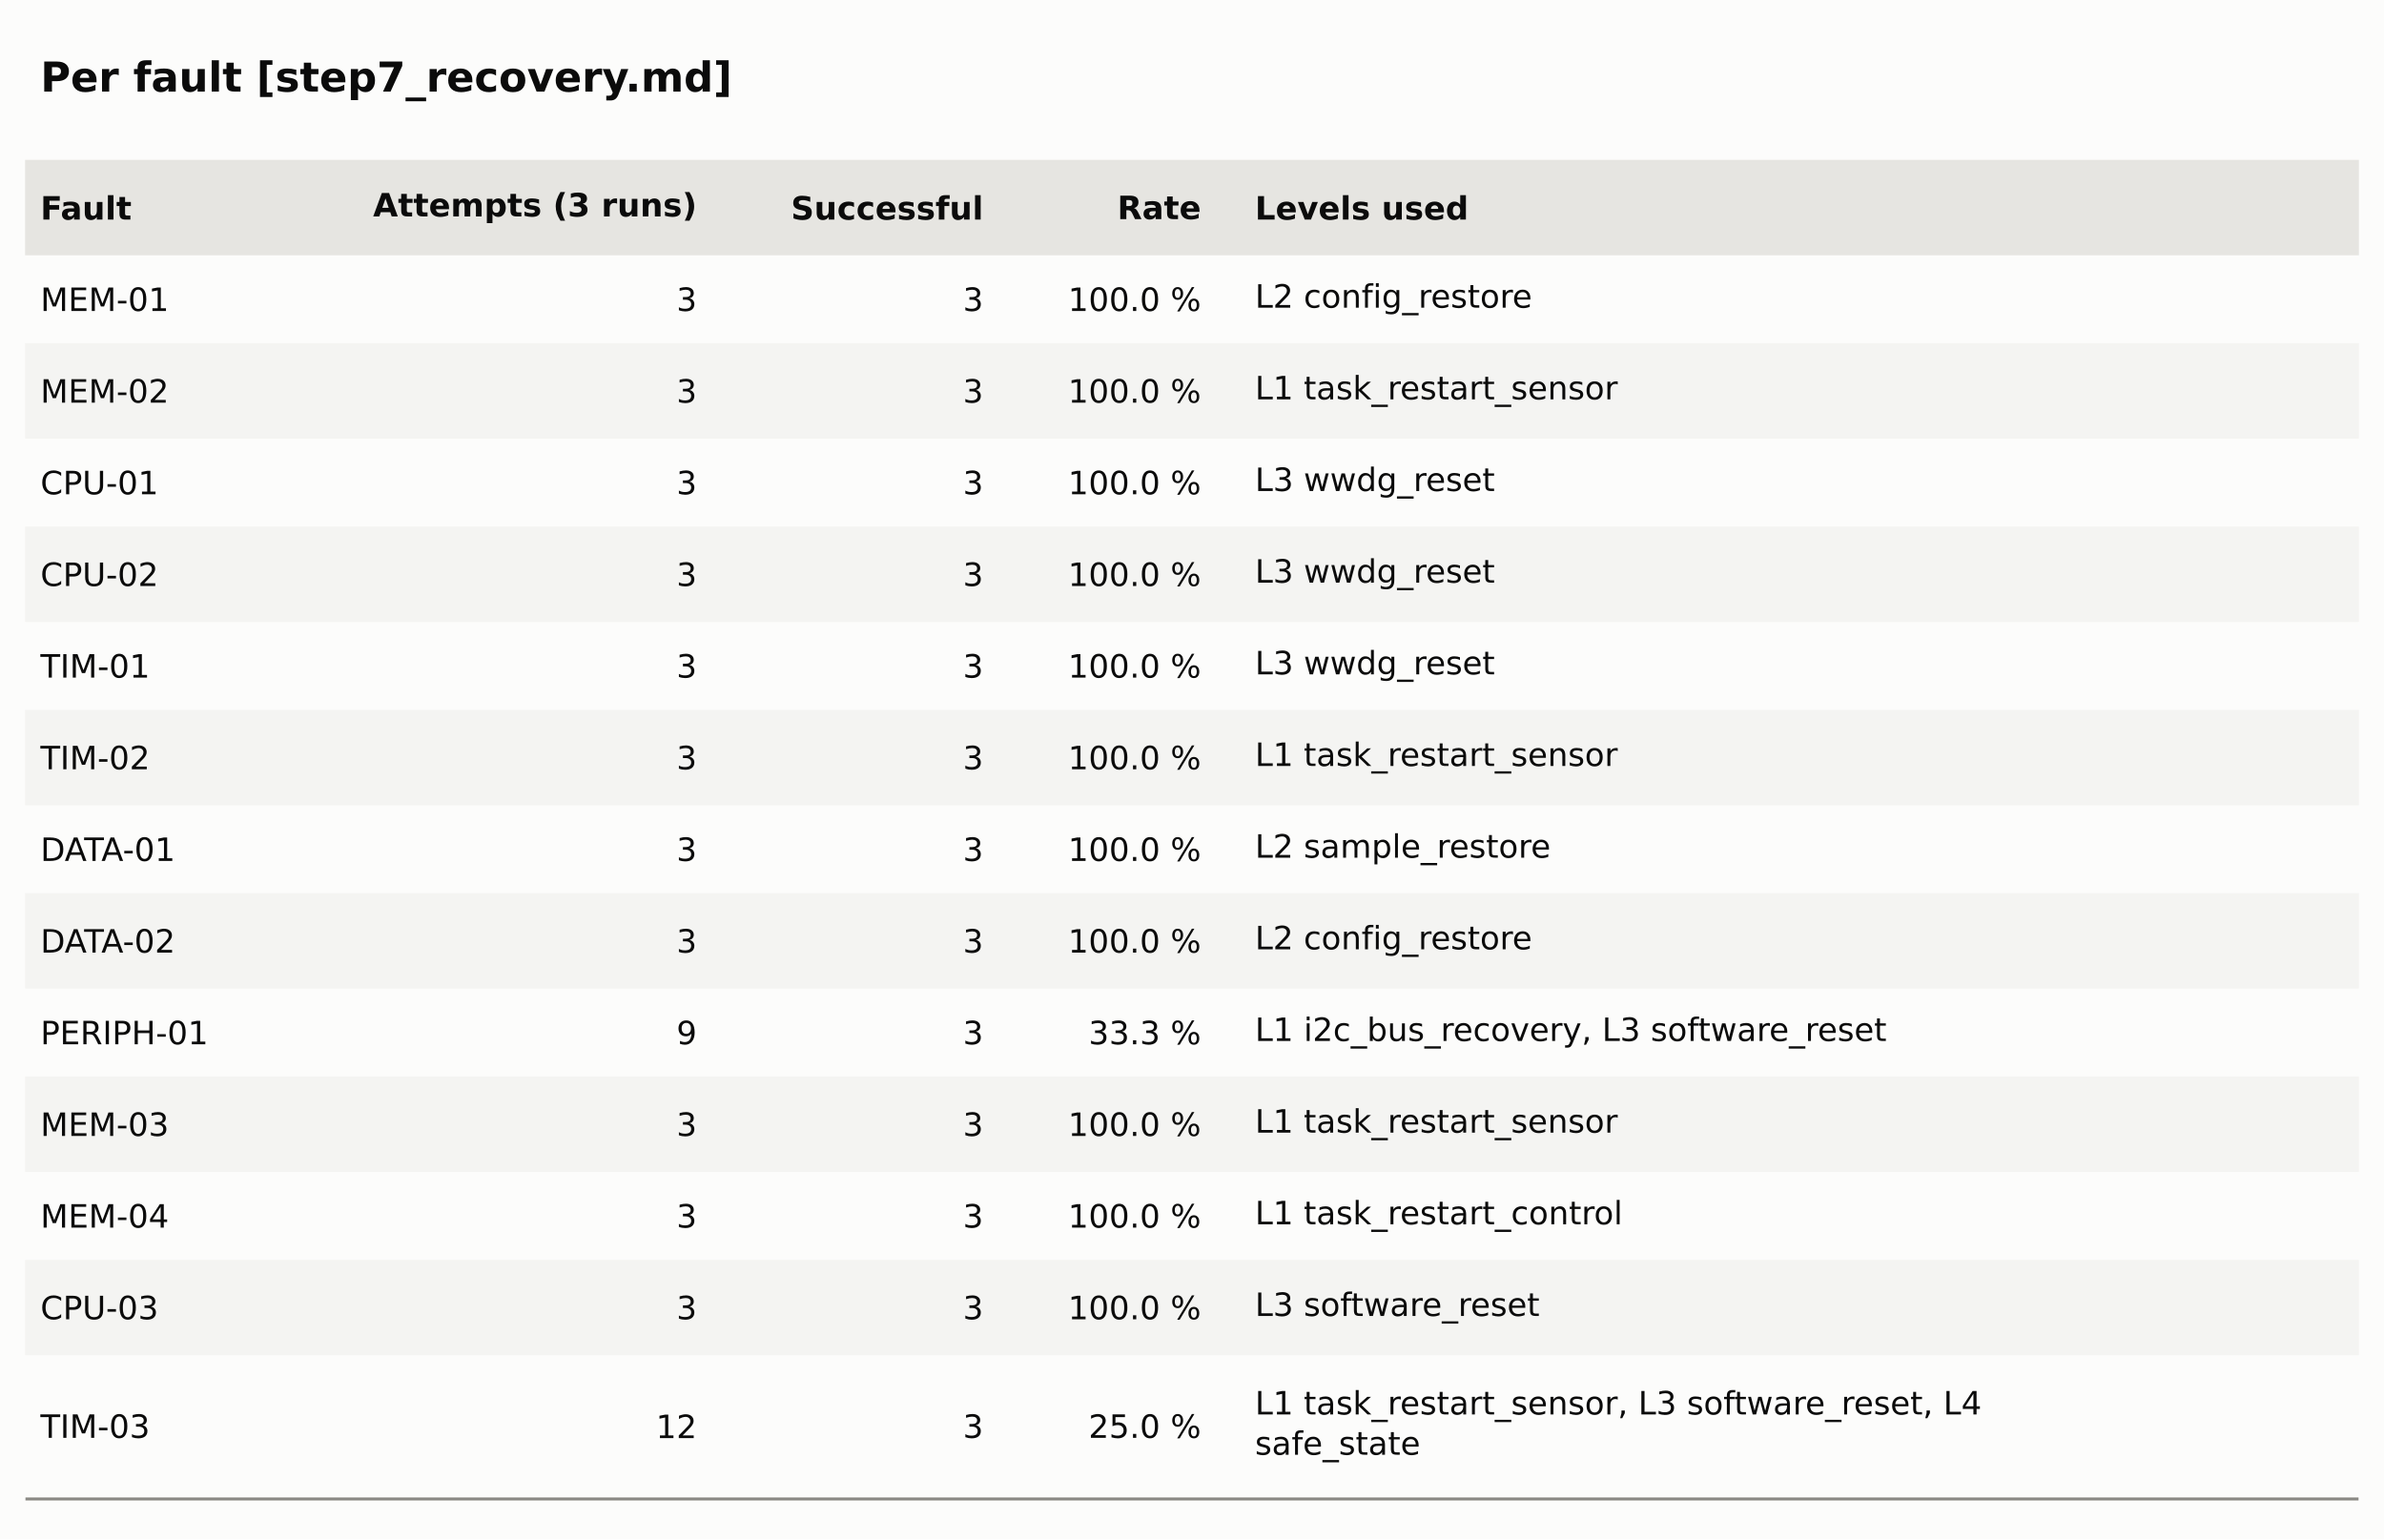
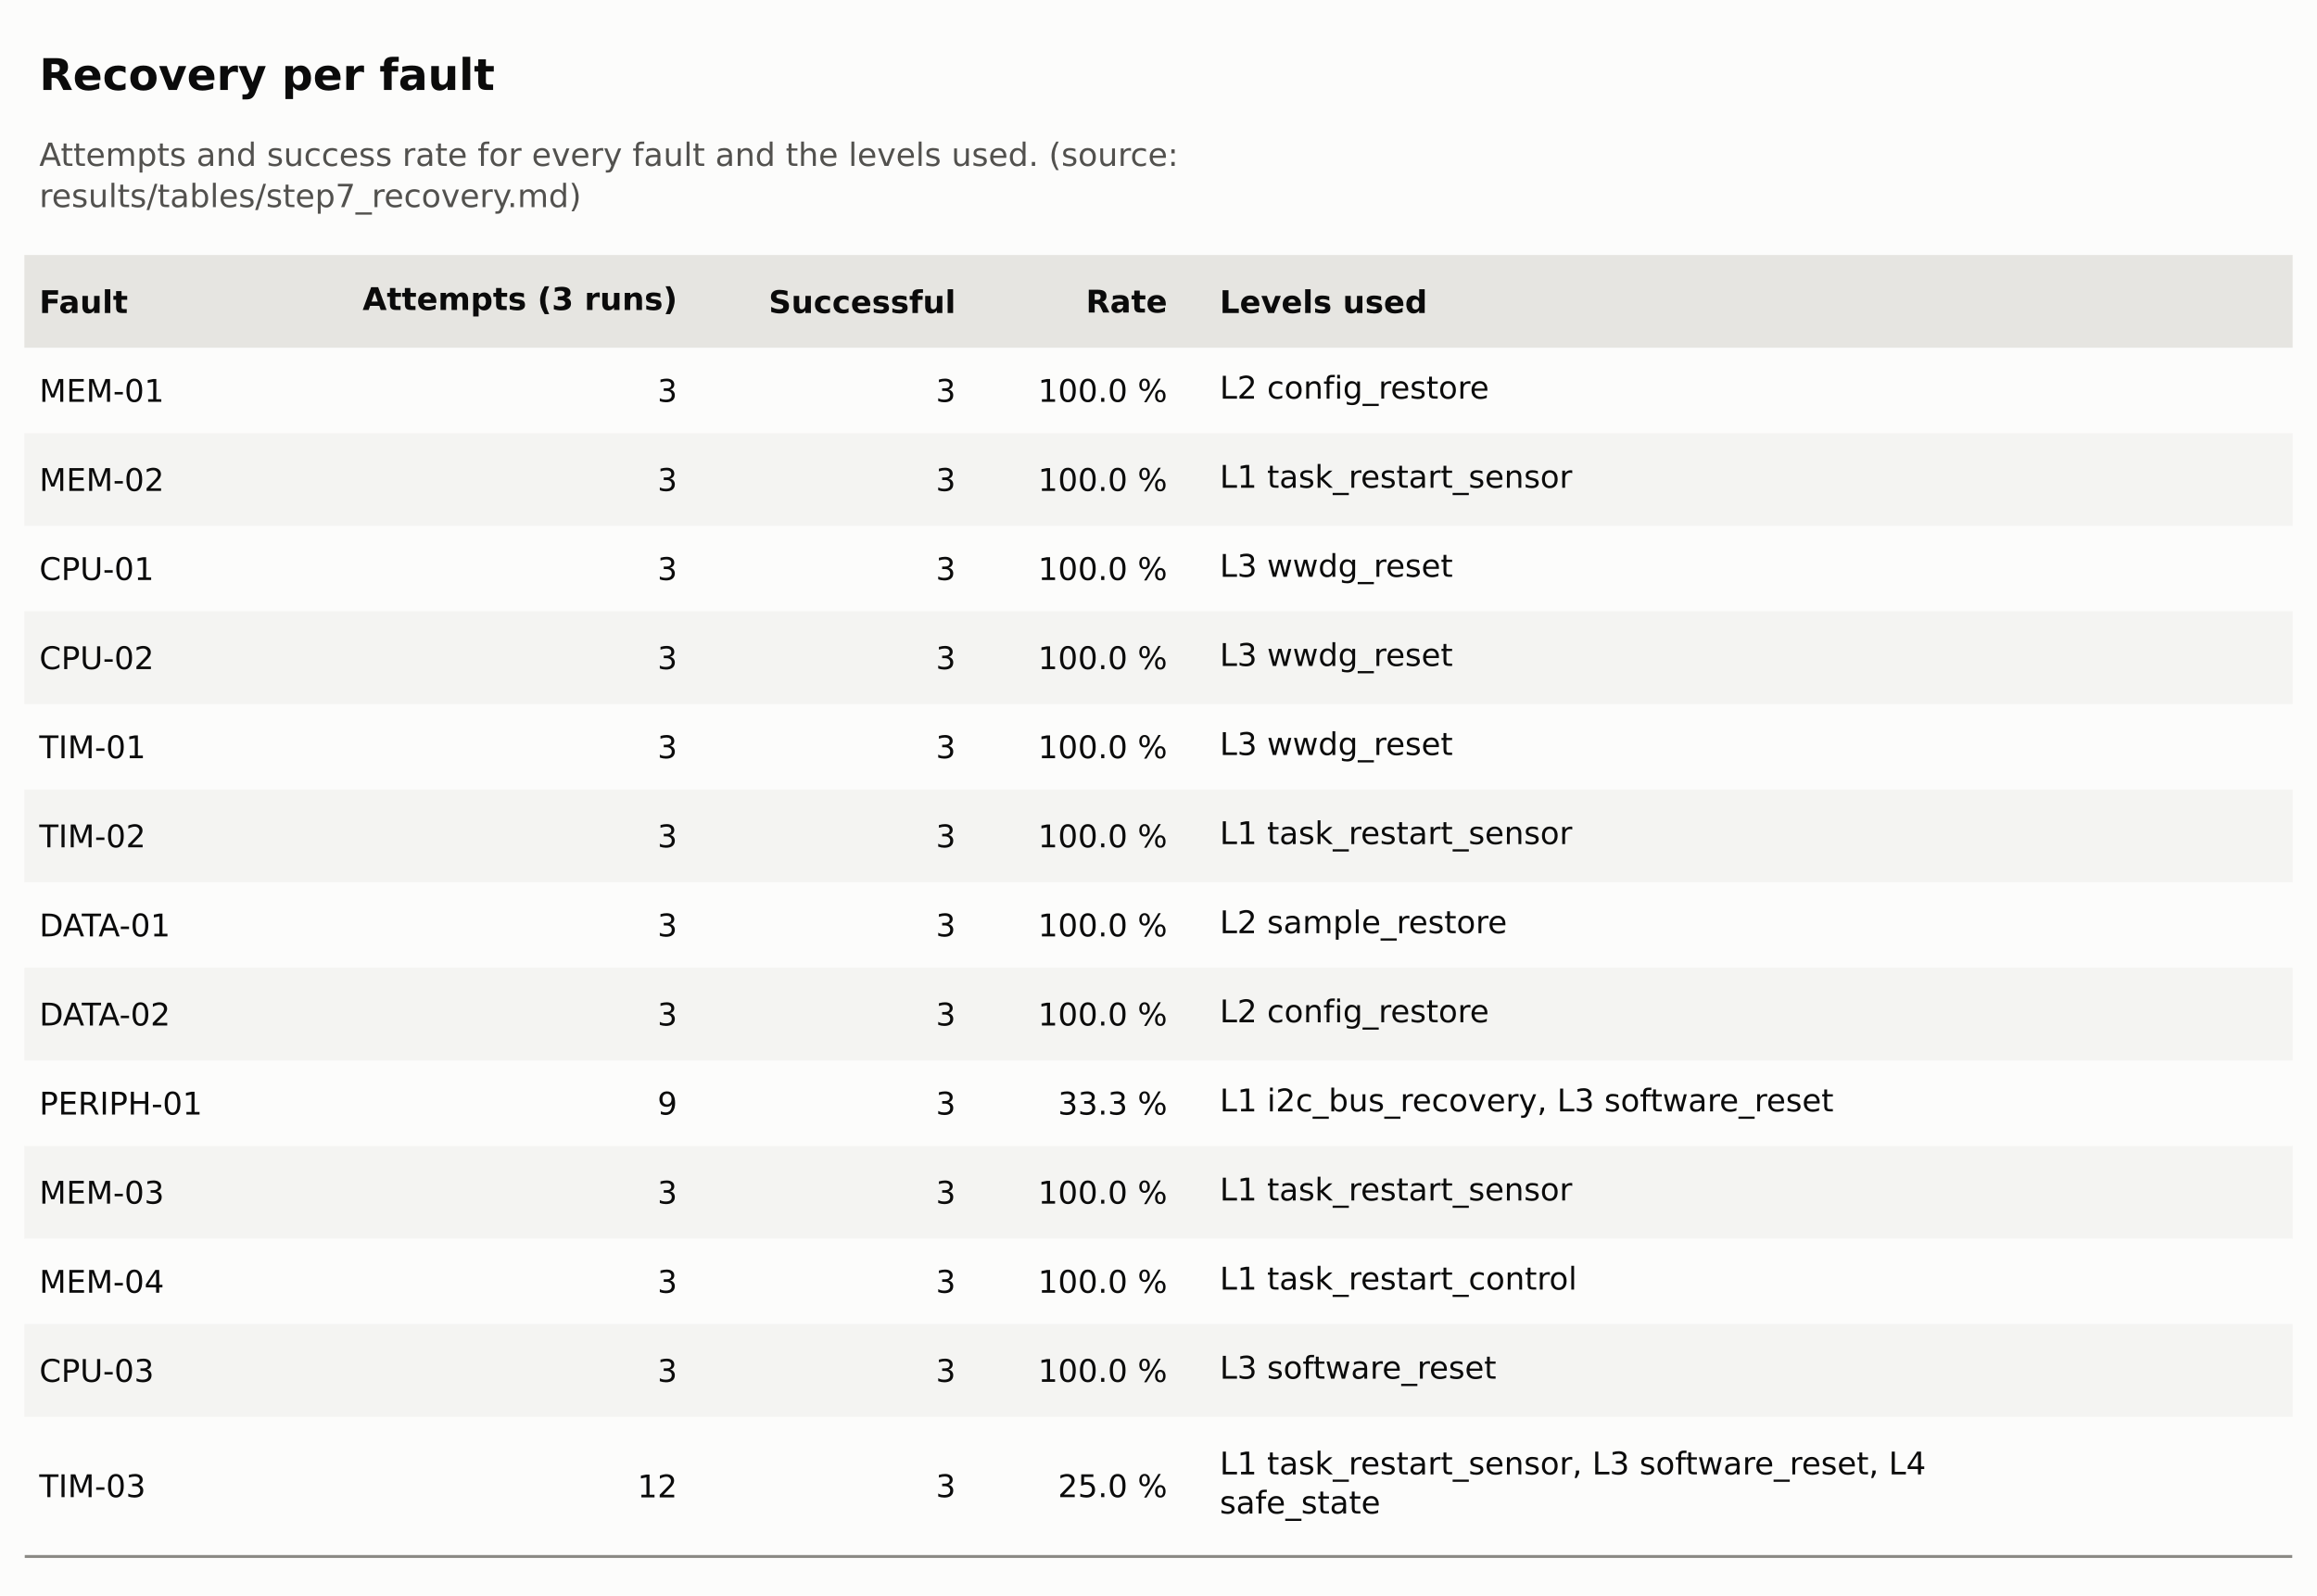
- <svg xmlns="http://www.w3.org/2000/svg" width="636.66pt" height="411.12pt" viewBox="0 0 636.66 411.12" version="1.1">
+ <svg xmlns="http://www.w3.org/2000/svg" width="636.66pt" height="438.48pt" viewBox="0 0 636.66 438.48" version="1.1">
  <defs>
    <style type="text/css">*{stroke-linejoin: round; stroke-linecap: butt}</style>
  </defs>
  <g id="figure_1">
    <g id="patch_1">
-       <path d="M 0 411.12  L 636.66 411.12  L 636.66 0  L 0 0  z " style="fill: #fcfcfb" />
+       <path d="M 0 438.48  L 636.66 438.48  L 636.66 0  L 0 0  z " style="fill: #fcfcfb" />
    </g>
    <g id="axes_1">
      <g id="patch_2">
-         <path d="M 7.2 67.68  L 629.46 67.68  L 629.46 43.2  L 7.2 43.2  z " clip-path="url(#p4922426413)" style="fill: #e6e5e1; stroke: #e6e5e1; stroke-linejoin: miter" />
+         <path d="M 7.2 95.04  L 629.46 95.04  L 629.46 70.56  L 7.2 70.56  z " clip-path="url(#p1a376878a7)" style="fill: #e6e5e1; stroke: #e6e5e1; stroke-linejoin: miter" />
      </g>
      <g id="patch_3">
-         <path d="M 7.2 116.64  L 629.46 116.64  L 629.46 92.16  L 7.2 92.16  z " clip-path="url(#p4922426413)" style="fill: #e6e5e1; opacity: 0.35; stroke: #e6e5e1; stroke-linejoin: miter" />
+         <path d="M 7.2 144  L 629.46 144  L 629.46 119.52  L 7.2 119.52  z " clip-path="url(#p1a376878a7)" style="fill: #e6e5e1; opacity: 0.35; stroke: #e6e5e1; stroke-linejoin: miter" />
      </g>
      <g id="patch_4">
-         <path d="M 7.2 165.6  L 629.46 165.6  L 629.46 141.12  L 7.2 141.12  z " clip-path="url(#p4922426413)" style="fill: #e6e5e1; opacity: 0.35; stroke: #e6e5e1; stroke-linejoin: miter" />
+         <path d="M 7.2 192.96  L 629.46 192.96  L 629.46 168.48  L 7.2 168.48  z " clip-path="url(#p1a376878a7)" style="fill: #e6e5e1; opacity: 0.35; stroke: #e6e5e1; stroke-linejoin: miter" />
      </g>
      <g id="patch_5">
-         <path d="M 7.2 214.56  L 629.46 214.56  L 629.46 190.08  L 7.2 190.08  z " clip-path="url(#p4922426413)" style="fill: #e6e5e1; opacity: 0.35; stroke: #e6e5e1; stroke-linejoin: miter" />
+         <path d="M 7.2 241.92  L 629.46 241.92  L 629.46 217.44  L 7.2 217.44  z " clip-path="url(#p1a376878a7)" style="fill: #e6e5e1; opacity: 0.35; stroke: #e6e5e1; stroke-linejoin: miter" />
      </g>
      <g id="patch_6">
-         <path d="M 7.2 263.52  L 629.46 263.52  L 629.46 239.04  L 7.2 239.04  z " clip-path="url(#p4922426413)" style="fill: #e6e5e1; opacity: 0.35; stroke: #e6e5e1; stroke-linejoin: miter" />
+         <path d="M 7.2 290.88  L 629.46 290.88  L 629.46 266.4  L 7.2 266.4  z " clip-path="url(#p1a376878a7)" style="fill: #e6e5e1; opacity: 0.35; stroke: #e6e5e1; stroke-linejoin: miter" />
      </g>
      <g id="patch_7">
-         <path d="M 7.2 312.48  L 629.46 312.48  L 629.46 288  L 7.2 288  z " clip-path="url(#p4922426413)" style="fill: #e6e5e1; opacity: 0.35; stroke: #e6e5e1; stroke-linejoin: miter" />
+         <path d="M 7.2 339.84  L 629.46 339.84  L 629.46 315.36  L 7.2 315.36  z " clip-path="url(#p1a376878a7)" style="fill: #e6e5e1; opacity: 0.35; stroke: #e6e5e1; stroke-linejoin: miter" />
      </g>
      <g id="patch_8">
-         <path d="M 7.2 361.44  L 629.46 361.44  L 629.46 336.96  L 7.2 336.96  z " clip-path="url(#p4922426413)" style="fill: #e6e5e1; opacity: 0.35; stroke: #e6e5e1; stroke-linejoin: miter" />
+         <path d="M 7.2 388.8  L 629.46 388.8  L 629.46 364.32  L 7.2 364.32  z " clip-path="url(#p1a376878a7)" style="fill: #e6e5e1; opacity: 0.35; stroke: #e6e5e1; stroke-linejoin: miter" />
      </g>
      <g id="line2d_1">
-         <path d="M 7.2 400.32  L 629.46 400.32  " clip-path="url(#p4922426413)" style="fill: none; stroke: #8a8984; stroke-width: 0.8; stroke-linecap: square" />
+         <path d="M 7.2 427.68  L 629.46 427.68  " clip-path="url(#p1a376878a7)" style="fill: none; stroke: #8a8984; stroke-width: 0.8; stroke-linecap: square" />
      </g>
      <g id="text_1">
-         <text style="font-weight: 700; font-size: 11px; font-family: 'DejaVu Sans'; text-anchor: start; fill: #0b0b0b" x="10.8" y="24.458" transform="rotate(-0 10.8 24.45785)">Per fault   [step7_recovery.md]</text>
+         <text style="font-weight: 700; font-size: 12px; font-family: 'DejaVu Sans'; text-anchor: start; fill: #0b0b0b" x="10.8" y="24.718" transform="rotate(-0 10.8 24.71766)">Recovery per fault</text>
      </g>
      <g id="text_2">
-         <text style="font-weight: 700; font-size: 8.6px; font-family: 'DejaVu Sans'; text-anchor: start; fill: #0b0b0b" x="10.8" y="58.646" transform="rotate(-0 10.8 58.64619)">Fault</text>
+         <text style="font-size: 8.8px; font-family: 'DejaVu Sans'; fill: #52514e" transform="translate(10.8 45.58825)">Attempts and success rate for every fault and the levels used.   (source:</text>
+         <text style="font-size: 8.8px; font-family: 'DejaVu Sans'; fill: #52514e" transform="translate(10.8 56.90588)">results/tables/step7_recovery.md)</text>
      </g>
      <g id="text_3">
-         <text style="font-weight: 700; font-size: 8.6px; font-family: 'DejaVu Sans'; text-anchor: end; fill: #0b0b0b" x="186.12" y="57.808" transform="rotate(-0 186.12 57.80836)">Attempts (3 runs)</text>
+         <text style="font-weight: 700; font-size: 8.6px; font-family: 'DejaVu Sans'; text-anchor: start; fill: #0b0b0b" x="10.8" y="86.006" transform="rotate(-0 10.8 86.00619)">Fault</text>
      </g>
      <g id="text_4">
-         <text style="font-weight: 700; font-size: 8.6px; font-family: 'DejaVu Sans'; text-anchor: end; fill: #0b0b0b" x="262.62" y="58.646" transform="rotate(-0 262.62 58.64619)">Successful</text>
+         <text style="font-weight: 700; font-size: 8.6px; font-family: 'DejaVu Sans'; text-anchor: end; fill: #0b0b0b" x="186.12" y="85.168" transform="rotate(-0 186.12 85.16836)">Attempts (3 runs)</text>
      </g>
      <g id="text_5">
-         <text style="font-weight: 700; font-size: 8.6px; font-family: 'DejaVu Sans'; text-anchor: end; fill: #0b0b0b" x="320.76" y="58.514" transform="rotate(-0 320.76 58.51383)">Rate</text>
+         <text style="font-weight: 700; font-size: 8.6px; font-family: 'DejaVu Sans'; text-anchor: end; fill: #0b0b0b" x="262.62" y="86.006" transform="rotate(-0 262.62 86.00619)">Successful</text>
      </g>
      <g id="text_6">
-         <text style="font-weight: 700; font-size: 8.6px; font-family: 'DejaVu Sans'; text-anchor: start; fill: #0b0b0b" x="335.16" y="58.646" transform="rotate(-0 335.16 58.64619)">Levels used</text>
+         <text style="font-weight: 700; font-size: 8.6px; font-family: 'DejaVu Sans'; text-anchor: end; fill: #0b0b0b" x="320.76" y="85.874" transform="rotate(-0 320.76 85.87383)">Rate</text>
      </g>
      <g id="text_7">
-         <text style="font-size: 8.6px; font-family: 'DejaVu Sans'; text-anchor: start; fill: #0b0b0b" x="10.8" y="83.05" transform="rotate(-0 10.8 83.05027)">MEM-01</text>
+         <text style="font-weight: 700; font-size: 8.6px; font-family: 'DejaVu Sans'; text-anchor: start; fill: #0b0b0b" x="335.16" y="86.006" transform="rotate(-0 335.16 86.00619)">Levels used</text>
      </g>
      <g id="text_8">
-         <text style="font-size: 8.6px; font-family: 'DejaVu Sans'; text-anchor: end; fill: #0b0b0b" x="186.12" y="83.05" transform="rotate(-0 186.12 83.05027)">3</text>
+         <text style="font-size: 8.6px; font-family: 'DejaVu Sans'; text-anchor: start; fill: #0b0b0b" x="10.8" y="110.41" transform="rotate(-0 10.8 110.4103)">MEM-01</text>
      </g>
      <g id="text_9">
-         <text style="font-size: 8.6px; font-family: 'DejaVu Sans'; text-anchor: end; fill: #0b0b0b" x="262.62" y="83.05" transform="rotate(-0 262.62 83.05027)">3</text>
+         <text style="font-size: 8.6px; font-family: 'DejaVu Sans'; text-anchor: end; fill: #0b0b0b" x="186.12" y="110.41" transform="rotate(-0 186.12 110.4103)">3</text>
      </g>
      <g id="text_10">
-         <text style="font-size: 8.6px; font-family: 'DejaVu Sans'; text-anchor: end; fill: #0b0b0b" x="320.76" y="83.05" transform="rotate(-0 320.76 83.05027)">100.0 %</text>
+         <text style="font-size: 8.6px; font-family: 'DejaVu Sans'; text-anchor: end; fill: #0b0b0b" x="262.62" y="110.41" transform="rotate(-0 262.62 110.4103)">3</text>
      </g>
      <g id="text_11">
-         <text style="font-size: 8.6px; font-family: 'DejaVu Sans'; text-anchor: start; fill: #0b0b0b" x="335.16" y="82.173" transform="rotate(-0 335.16 82.17347)">L2 config_restore</text>
+         <text style="font-size: 8.6px; font-family: 'DejaVu Sans'; text-anchor: end; fill: #0b0b0b" x="320.76" y="110.41" transform="rotate(-0 320.76 110.4103)">100.0 %</text>
      </g>
      <g id="text_12">
-         <text style="font-size: 8.6px; font-family: 'DejaVu Sans'; text-anchor: start; fill: #0b0b0b" x="10.8" y="107.53" transform="rotate(-0 10.8 107.5303)">MEM-02</text>
+         <text style="font-size: 8.6px; font-family: 'DejaVu Sans'; text-anchor: start; fill: #0b0b0b" x="335.16" y="109.533" transform="rotate(-0 335.16 109.5335)">L2 config_restore</text>
      </g>
      <g id="text_13">
-         <text style="font-size: 8.6px; font-family: 'DejaVu Sans'; text-anchor: end; fill: #0b0b0b" x="186.12" y="107.53" transform="rotate(-0 186.12 107.5303)">3</text>
+         <text style="font-size: 8.6px; font-family: 'DejaVu Sans'; text-anchor: start; fill: #0b0b0b" x="10.8" y="134.89" transform="rotate(-0 10.8 134.8903)">MEM-02</text>
      </g>
      <g id="text_14">
-         <text style="font-size: 8.6px; font-family: 'DejaVu Sans'; text-anchor: end; fill: #0b0b0b" x="262.62" y="107.53" transform="rotate(-0 262.62 107.5303)">3</text>
+         <text style="font-size: 8.6px; font-family: 'DejaVu Sans'; text-anchor: end; fill: #0b0b0b" x="186.12" y="134.89" transform="rotate(-0 186.12 134.8903)">3</text>
      </g>
      <g id="text_15">
-         <text style="font-size: 8.6px; font-family: 'DejaVu Sans'; text-anchor: end; fill: #0b0b0b" x="320.76" y="107.53" transform="rotate(-0 320.76 107.5303)">100.0 %</text>
+         <text style="font-size: 8.6px; font-family: 'DejaVu Sans'; text-anchor: end; fill: #0b0b0b" x="262.62" y="134.89" transform="rotate(-0 262.62 134.8903)">3</text>
      </g>
      <g id="text_16">
-         <text style="font-size: 8.6px; font-family: 'DejaVu Sans'; text-anchor: start; fill: #0b0b0b" x="335.16" y="106.653" transform="rotate(-0 335.16 106.6535)">L1 task_restart_sensor</text>
+         <text style="font-size: 8.6px; font-family: 'DejaVu Sans'; text-anchor: end; fill: #0b0b0b" x="320.76" y="134.89" transform="rotate(-0 320.76 134.8903)">100.0 %</text>
      </g>
      <g id="text_17">
-         <text style="font-size: 8.6px; font-family: 'DejaVu Sans'; text-anchor: start; fill: #0b0b0b" x="10.8" y="132.01" transform="rotate(-0 10.8 132.0103)">CPU-01</text>
+         <text style="font-size: 8.6px; font-family: 'DejaVu Sans'; text-anchor: start; fill: #0b0b0b" x="335.16" y="134.013" transform="rotate(-0 335.16 134.0135)">L1 task_restart_sensor</text>
      </g>
      <g id="text_18">
-         <text style="font-size: 8.6px; font-family: 'DejaVu Sans'; text-anchor: end; fill: #0b0b0b" x="186.12" y="132.01" transform="rotate(-0 186.12 132.0103)">3</text>
+         <text style="font-size: 8.6px; font-family: 'DejaVu Sans'; text-anchor: start; fill: #0b0b0b" x="10.8" y="159.37" transform="rotate(-0 10.8 159.3703)">CPU-01</text>
      </g>
      <g id="text_19">
-         <text style="font-size: 8.6px; font-family: 'DejaVu Sans'; text-anchor: end; fill: #0b0b0b" x="262.62" y="132.01" transform="rotate(-0 262.62 132.0103)">3</text>
+         <text style="font-size: 8.6px; font-family: 'DejaVu Sans'; text-anchor: end; fill: #0b0b0b" x="186.12" y="159.37" transform="rotate(-0 186.12 159.3703)">3</text>
      </g>
      <g id="text_20">
-         <text style="font-size: 8.6px; font-family: 'DejaVu Sans'; text-anchor: end; fill: #0b0b0b" x="320.76" y="132.01" transform="rotate(-0 320.76 132.0103)">100.0 %</text>
+         <text style="font-size: 8.6px; font-family: 'DejaVu Sans'; text-anchor: end; fill: #0b0b0b" x="262.62" y="159.37" transform="rotate(-0 262.62 159.3703)">3</text>
      </g>
      <g id="text_21">
-         <text style="font-size: 8.6px; font-family: 'DejaVu Sans'; text-anchor: start; fill: #0b0b0b" x="335.16" y="131.133" transform="rotate(-0 335.16 131.1335)">L3 wwdg_reset</text>
+         <text style="font-size: 8.6px; font-family: 'DejaVu Sans'; text-anchor: end; fill: #0b0b0b" x="320.76" y="159.37" transform="rotate(-0 320.76 159.3703)">100.0 %</text>
      </g>
      <g id="text_22">
-         <text style="font-size: 8.6px; font-family: 'DejaVu Sans'; text-anchor: start; fill: #0b0b0b" x="10.8" y="156.49" transform="rotate(-0 10.8 156.4903)">CPU-02</text>
+         <text style="font-size: 8.6px; font-family: 'DejaVu Sans'; text-anchor: start; fill: #0b0b0b" x="335.16" y="158.493" transform="rotate(-0 335.16 158.4935)">L3 wwdg_reset</text>
      </g>
      <g id="text_23">
-         <text style="font-size: 8.6px; font-family: 'DejaVu Sans'; text-anchor: end; fill: #0b0b0b" x="186.12" y="156.49" transform="rotate(-0 186.12 156.4903)">3</text>
+         <text style="font-size: 8.6px; font-family: 'DejaVu Sans'; text-anchor: start; fill: #0b0b0b" x="10.8" y="183.85" transform="rotate(-0 10.8 183.8503)">CPU-02</text>
      </g>
      <g id="text_24">
-         <text style="font-size: 8.6px; font-family: 'DejaVu Sans'; text-anchor: end; fill: #0b0b0b" x="262.62" y="156.49" transform="rotate(-0 262.62 156.4903)">3</text>
+         <text style="font-size: 8.6px; font-family: 'DejaVu Sans'; text-anchor: end; fill: #0b0b0b" x="186.12" y="183.85" transform="rotate(-0 186.12 183.8503)">3</text>
      </g>
      <g id="text_25">
-         <text style="font-size: 8.6px; font-family: 'DejaVu Sans'; text-anchor: end; fill: #0b0b0b" x="320.76" y="156.49" transform="rotate(-0 320.76 156.4903)">100.0 %</text>
+         <text style="font-size: 8.6px; font-family: 'DejaVu Sans'; text-anchor: end; fill: #0b0b0b" x="262.62" y="183.85" transform="rotate(-0 262.62 183.8503)">3</text>
      </g>
      <g id="text_26">
-         <text style="font-size: 8.6px; font-family: 'DejaVu Sans'; text-anchor: start; fill: #0b0b0b" x="335.16" y="155.613" transform="rotate(-0 335.16 155.6135)">L3 wwdg_reset</text>
+         <text style="font-size: 8.6px; font-family: 'DejaVu Sans'; text-anchor: end; fill: #0b0b0b" x="320.76" y="183.85" transform="rotate(-0 320.76 183.8503)">100.0 %</text>
      </g>
      <g id="text_27">
-         <text style="font-size: 8.6px; font-family: 'DejaVu Sans'; text-anchor: start; fill: #0b0b0b" x="10.8" y="180.97" transform="rotate(-0 10.8 180.9703)">TIM-01</text>
+         <text style="font-size: 8.6px; font-family: 'DejaVu Sans'; text-anchor: start; fill: #0b0b0b" x="335.16" y="182.973" transform="rotate(-0 335.16 182.9735)">L3 wwdg_reset</text>
      </g>
      <g id="text_28">
-         <text style="font-size: 8.6px; font-family: 'DejaVu Sans'; text-anchor: end; fill: #0b0b0b" x="186.12" y="180.97" transform="rotate(-0 186.12 180.9703)">3</text>
+         <text style="font-size: 8.6px; font-family: 'DejaVu Sans'; text-anchor: start; fill: #0b0b0b" x="10.8" y="208.33" transform="rotate(-0 10.8 208.3303)">TIM-01</text>
      </g>
      <g id="text_29">
-         <text style="font-size: 8.6px; font-family: 'DejaVu Sans'; text-anchor: end; fill: #0b0b0b" x="262.62" y="180.97" transform="rotate(-0 262.62 180.9703)">3</text>
+         <text style="font-size: 8.6px; font-family: 'DejaVu Sans'; text-anchor: end; fill: #0b0b0b" x="186.12" y="208.33" transform="rotate(-0 186.12 208.3303)">3</text>
      </g>
      <g id="text_30">
-         <text style="font-size: 8.6px; font-family: 'DejaVu Sans'; text-anchor: end; fill: #0b0b0b" x="320.76" y="180.97" transform="rotate(-0 320.76 180.9703)">100.0 %</text>
+         <text style="font-size: 8.6px; font-family: 'DejaVu Sans'; text-anchor: end; fill: #0b0b0b" x="262.62" y="208.33" transform="rotate(-0 262.62 208.3303)">3</text>
      </g>
      <g id="text_31">
-         <text style="font-size: 8.6px; font-family: 'DejaVu Sans'; text-anchor: start; fill: #0b0b0b" x="335.16" y="180.093" transform="rotate(-0 335.16 180.0935)">L3 wwdg_reset</text>
+         <text style="font-size: 8.6px; font-family: 'DejaVu Sans'; text-anchor: end; fill: #0b0b0b" x="320.76" y="208.33" transform="rotate(-0 320.76 208.3303)">100.0 %</text>
      </g>
      <g id="text_32">
-         <text style="font-size: 8.6px; font-family: 'DejaVu Sans'; text-anchor: start; fill: #0b0b0b" x="10.8" y="205.45" transform="rotate(-0 10.8 205.4503)">TIM-02</text>
+         <text style="font-size: 8.6px; font-family: 'DejaVu Sans'; text-anchor: start; fill: #0b0b0b" x="335.16" y="207.453" transform="rotate(-0 335.16 207.4535)">L3 wwdg_reset</text>
      </g>
      <g id="text_33">
-         <text style="font-size: 8.6px; font-family: 'DejaVu Sans'; text-anchor: end; fill: #0b0b0b" x="186.12" y="205.45" transform="rotate(-0 186.12 205.4503)">3</text>
+         <text style="font-size: 8.6px; font-family: 'DejaVu Sans'; text-anchor: start; fill: #0b0b0b" x="10.8" y="232.81" transform="rotate(-0 10.8 232.8103)">TIM-02</text>
      </g>
      <g id="text_34">
-         <text style="font-size: 8.6px; font-family: 'DejaVu Sans'; text-anchor: end; fill: #0b0b0b" x="262.62" y="205.45" transform="rotate(-0 262.62 205.4503)">3</text>
+         <text style="font-size: 8.6px; font-family: 'DejaVu Sans'; text-anchor: end; fill: #0b0b0b" x="186.12" y="232.81" transform="rotate(-0 186.12 232.8103)">3</text>
      </g>
      <g id="text_35">
-         <text style="font-size: 8.6px; font-family: 'DejaVu Sans'; text-anchor: end; fill: #0b0b0b" x="320.76" y="205.45" transform="rotate(-0 320.76 205.4503)">100.0 %</text>
+         <text style="font-size: 8.6px; font-family: 'DejaVu Sans'; text-anchor: end; fill: #0b0b0b" x="262.62" y="232.81" transform="rotate(-0 262.62 232.8103)">3</text>
      </g>
      <g id="text_36">
-         <text style="font-size: 8.6px; font-family: 'DejaVu Sans'; text-anchor: start; fill: #0b0b0b" x="335.16" y="204.573" transform="rotate(-0 335.16 204.5735)">L1 task_restart_sensor</text>
+         <text style="font-size: 8.6px; font-family: 'DejaVu Sans'; text-anchor: end; fill: #0b0b0b" x="320.76" y="232.81" transform="rotate(-0 320.76 232.8103)">100.0 %</text>
      </g>
      <g id="text_37">
-         <text style="font-size: 8.6px; font-family: 'DejaVu Sans'; text-anchor: start; fill: #0b0b0b" x="10.8" y="229.93" transform="rotate(-0 10.8 229.9303)">DATA-01</text>
+         <text style="font-size: 8.6px; font-family: 'DejaVu Sans'; text-anchor: start; fill: #0b0b0b" x="335.16" y="231.933" transform="rotate(-0 335.16 231.9335)">L1 task_restart_sensor</text>
      </g>
      <g id="text_38">
-         <text style="font-size: 8.6px; font-family: 'DejaVu Sans'; text-anchor: end; fill: #0b0b0b" x="186.12" y="229.93" transform="rotate(-0 186.12 229.9303)">3</text>
+         <text style="font-size: 8.6px; font-family: 'DejaVu Sans'; text-anchor: start; fill: #0b0b0b" x="10.8" y="257.29" transform="rotate(-0 10.8 257.2903)">DATA-01</text>
      </g>
      <g id="text_39">
-         <text style="font-size: 8.6px; font-family: 'DejaVu Sans'; text-anchor: end; fill: #0b0b0b" x="262.62" y="229.93" transform="rotate(-0 262.62 229.9303)">3</text>
+         <text style="font-size: 8.6px; font-family: 'DejaVu Sans'; text-anchor: end; fill: #0b0b0b" x="186.12" y="257.29" transform="rotate(-0 186.12 257.2903)">3</text>
      </g>
      <g id="text_40">
-         <text style="font-size: 8.6px; font-family: 'DejaVu Sans'; text-anchor: end; fill: #0b0b0b" x="320.76" y="229.93" transform="rotate(-0 320.76 229.9303)">100.0 %</text>
+         <text style="font-size: 8.6px; font-family: 'DejaVu Sans'; text-anchor: end; fill: #0b0b0b" x="262.62" y="257.29" transform="rotate(-0 262.62 257.2903)">3</text>
      </g>
      <g id="text_41">
-         <text style="font-size: 8.6px; font-family: 'DejaVu Sans'; text-anchor: start; fill: #0b0b0b" x="335.16" y="229.053" transform="rotate(-0 335.16 229.0535)">L2 sample_restore</text>
+         <text style="font-size: 8.6px; font-family: 'DejaVu Sans'; text-anchor: end; fill: #0b0b0b" x="320.76" y="257.29" transform="rotate(-0 320.76 257.2903)">100.0 %</text>
      </g>
      <g id="text_42">
-         <text style="font-size: 8.6px; font-family: 'DejaVu Sans'; text-anchor: start; fill: #0b0b0b" x="10.8" y="254.41" transform="rotate(-0 10.8 254.4103)">DATA-02</text>
+         <text style="font-size: 8.6px; font-family: 'DejaVu Sans'; text-anchor: start; fill: #0b0b0b" x="335.16" y="256.413" transform="rotate(-0 335.16 256.4135)">L2 sample_restore</text>
      </g>
      <g id="text_43">
-         <text style="font-size: 8.6px; font-family: 'DejaVu Sans'; text-anchor: end; fill: #0b0b0b" x="186.12" y="254.41" transform="rotate(-0 186.12 254.4103)">3</text>
+         <text style="font-size: 8.6px; font-family: 'DejaVu Sans'; text-anchor: start; fill: #0b0b0b" x="10.8" y="281.77" transform="rotate(-0 10.8 281.7703)">DATA-02</text>
      </g>
      <g id="text_44">
-         <text style="font-size: 8.6px; font-family: 'DejaVu Sans'; text-anchor: end; fill: #0b0b0b" x="262.62" y="254.41" transform="rotate(-0 262.62 254.4103)">3</text>
+         <text style="font-size: 8.6px; font-family: 'DejaVu Sans'; text-anchor: end; fill: #0b0b0b" x="186.12" y="281.77" transform="rotate(-0 186.12 281.7703)">3</text>
      </g>
      <g id="text_45">
-         <text style="font-size: 8.6px; font-family: 'DejaVu Sans'; text-anchor: end; fill: #0b0b0b" x="320.76" y="254.41" transform="rotate(-0 320.76 254.4103)">100.0 %</text>
+         <text style="font-size: 8.6px; font-family: 'DejaVu Sans'; text-anchor: end; fill: #0b0b0b" x="262.62" y="281.77" transform="rotate(-0 262.62 281.7703)">3</text>
      </g>
      <g id="text_46">
-         <text style="font-size: 8.6px; font-family: 'DejaVu Sans'; text-anchor: start; fill: #0b0b0b" x="335.16" y="253.533" transform="rotate(-0 335.16 253.5335)">L2 config_restore</text>
+         <text style="font-size: 8.6px; font-family: 'DejaVu Sans'; text-anchor: end; fill: #0b0b0b" x="320.76" y="281.77" transform="rotate(-0 320.76 281.7703)">100.0 %</text>
      </g>
      <g id="text_47">
-         <text style="font-size: 8.6px; font-family: 'DejaVu Sans'; text-anchor: start; fill: #0b0b0b" x="10.8" y="278.89" transform="rotate(-0 10.8 278.8903)">PERIPH-01</text>
+         <text style="font-size: 8.6px; font-family: 'DejaVu Sans'; text-anchor: start; fill: #0b0b0b" x="335.16" y="280.893" transform="rotate(-0 335.16 280.8935)">L2 config_restore</text>
      </g>
      <g id="text_48">
-         <text style="font-size: 8.6px; font-family: 'DejaVu Sans'; text-anchor: end; fill: #0b0b0b" x="186.12" y="278.89" transform="rotate(-0 186.12 278.8903)">9</text>
+         <text style="font-size: 8.6px; font-family: 'DejaVu Sans'; text-anchor: start; fill: #0b0b0b" x="10.8" y="306.25" transform="rotate(-0 10.8 306.2503)">PERIPH-01</text>
      </g>
      <g id="text_49">
-         <text style="font-size: 8.6px; font-family: 'DejaVu Sans'; text-anchor: end; fill: #0b0b0b" x="262.62" y="278.89" transform="rotate(-0 262.62 278.8903)">3</text>
+         <text style="font-size: 8.6px; font-family: 'DejaVu Sans'; text-anchor: end; fill: #0b0b0b" x="186.12" y="306.25" transform="rotate(-0 186.12 306.2503)">9</text>
      </g>
      <g id="text_50">
-         <text style="font-size: 8.6px; font-family: 'DejaVu Sans'; text-anchor: end; fill: #0b0b0b" x="320.76" y="278.89" transform="rotate(-0 320.76 278.8903)">33.3 %</text>
+         <text style="font-size: 8.6px; font-family: 'DejaVu Sans'; text-anchor: end; fill: #0b0b0b" x="262.62" y="306.25" transform="rotate(-0 262.62 306.2503)">3</text>
      </g>
      <g id="text_51">
-         <text style="font-size: 8.6px; font-family: 'DejaVu Sans'; text-anchor: start; fill: #0b0b0b" x="335.16" y="278.013" transform="rotate(-0 335.16 278.0135)">L1 i2c_bus_recovery, L3 software_reset</text>
+         <text style="font-size: 8.6px; font-family: 'DejaVu Sans'; text-anchor: end; fill: #0b0b0b" x="320.76" y="306.25" transform="rotate(-0 320.76 306.2503)">33.3 %</text>
      </g>
      <g id="text_52">
-         <text style="font-size: 8.6px; font-family: 'DejaVu Sans'; text-anchor: start; fill: #0b0b0b" x="10.8" y="303.37" transform="rotate(-0 10.8 303.3703)">MEM-03</text>
+         <text style="font-size: 8.6px; font-family: 'DejaVu Sans'; text-anchor: start; fill: #0b0b0b" x="335.16" y="305.373" transform="rotate(-0 335.16 305.3735)">L1 i2c_bus_recovery, L3 software_reset</text>
      </g>
      <g id="text_53">
-         <text style="font-size: 8.6px; font-family: 'DejaVu Sans'; text-anchor: end; fill: #0b0b0b" x="186.12" y="303.37" transform="rotate(-0 186.12 303.3703)">3</text>
+         <text style="font-size: 8.6px; font-family: 'DejaVu Sans'; text-anchor: start; fill: #0b0b0b" x="10.8" y="330.73" transform="rotate(-0 10.8 330.7303)">MEM-03</text>
      </g>
      <g id="text_54">
-         <text style="font-size: 8.6px; font-family: 'DejaVu Sans'; text-anchor: end; fill: #0b0b0b" x="262.62" y="303.37" transform="rotate(-0 262.62 303.3703)">3</text>
+         <text style="font-size: 8.6px; font-family: 'DejaVu Sans'; text-anchor: end; fill: #0b0b0b" x="186.12" y="330.73" transform="rotate(-0 186.12 330.7303)">3</text>
      </g>
      <g id="text_55">
-         <text style="font-size: 8.6px; font-family: 'DejaVu Sans'; text-anchor: end; fill: #0b0b0b" x="320.76" y="303.37" transform="rotate(-0 320.76 303.3703)">100.0 %</text>
+         <text style="font-size: 8.6px; font-family: 'DejaVu Sans'; text-anchor: end; fill: #0b0b0b" x="262.62" y="330.73" transform="rotate(-0 262.62 330.7303)">3</text>
      </g>
      <g id="text_56">
-         <text style="font-size: 8.6px; font-family: 'DejaVu Sans'; text-anchor: start; fill: #0b0b0b" x="335.16" y="302.493" transform="rotate(-0 335.16 302.4935)">L1 task_restart_sensor</text>
+         <text style="font-size: 8.6px; font-family: 'DejaVu Sans'; text-anchor: end; fill: #0b0b0b" x="320.76" y="330.73" transform="rotate(-0 320.76 330.7303)">100.0 %</text>
      </g>
      <g id="text_57">
-         <text style="font-size: 8.6px; font-family: 'DejaVu Sans'; text-anchor: start; fill: #0b0b0b" x="10.8" y="327.85" transform="rotate(-0 10.8 327.8503)">MEM-04</text>
+         <text style="font-size: 8.6px; font-family: 'DejaVu Sans'; text-anchor: start; fill: #0b0b0b" x="335.16" y="329.853" transform="rotate(-0 335.16 329.8535)">L1 task_restart_sensor</text>
      </g>
      <g id="text_58">
-         <text style="font-size: 8.6px; font-family: 'DejaVu Sans'; text-anchor: end; fill: #0b0b0b" x="186.12" y="327.85" transform="rotate(-0 186.12 327.8503)">3</text>
+         <text style="font-size: 8.6px; font-family: 'DejaVu Sans'; text-anchor: start; fill: #0b0b0b" x="10.8" y="355.21" transform="rotate(-0 10.8 355.2103)">MEM-04</text>
      </g>
      <g id="text_59">
-         <text style="font-size: 8.6px; font-family: 'DejaVu Sans'; text-anchor: end; fill: #0b0b0b" x="262.62" y="327.85" transform="rotate(-0 262.62 327.8503)">3</text>
+         <text style="font-size: 8.6px; font-family: 'DejaVu Sans'; text-anchor: end; fill: #0b0b0b" x="186.12" y="355.21" transform="rotate(-0 186.12 355.2103)">3</text>
      </g>
      <g id="text_60">
-         <text style="font-size: 8.6px; font-family: 'DejaVu Sans'; text-anchor: end; fill: #0b0b0b" x="320.76" y="327.85" transform="rotate(-0 320.76 327.8503)">100.0 %</text>
+         <text style="font-size: 8.6px; font-family: 'DejaVu Sans'; text-anchor: end; fill: #0b0b0b" x="262.62" y="355.21" transform="rotate(-0 262.62 355.2103)">3</text>
      </g>
      <g id="text_61">
-         <text style="font-size: 8.6px; font-family: 'DejaVu Sans'; text-anchor: start; fill: #0b0b0b" x="335.16" y="326.973" transform="rotate(-0 335.16 326.9735)">L1 task_restart_control</text>
+         <text style="font-size: 8.6px; font-family: 'DejaVu Sans'; text-anchor: end; fill: #0b0b0b" x="320.76" y="355.21" transform="rotate(-0 320.76 355.2103)">100.0 %</text>
      </g>
      <g id="text_62">
-         <text style="font-size: 8.6px; font-family: 'DejaVu Sans'; text-anchor: start; fill: #0b0b0b" x="10.8" y="352.33" transform="rotate(-0 10.8 352.3303)">CPU-03</text>
+         <text style="font-size: 8.6px; font-family: 'DejaVu Sans'; text-anchor: start; fill: #0b0b0b" x="335.16" y="354.333" transform="rotate(-0 335.16 354.3335)">L1 task_restart_control</text>
      </g>
      <g id="text_63">
-         <text style="font-size: 8.6px; font-family: 'DejaVu Sans'; text-anchor: end; fill: #0b0b0b" x="186.12" y="352.33" transform="rotate(-0 186.12 352.3303)">3</text>
+         <text style="font-size: 8.6px; font-family: 'DejaVu Sans'; text-anchor: start; fill: #0b0b0b" x="10.8" y="379.69" transform="rotate(-0 10.8 379.6903)">CPU-03</text>
      </g>
      <g id="text_64">
-         <text style="font-size: 8.6px; font-family: 'DejaVu Sans'; text-anchor: end; fill: #0b0b0b" x="262.62" y="352.33" transform="rotate(-0 262.62 352.3303)">3</text>
+         <text style="font-size: 8.6px; font-family: 'DejaVu Sans'; text-anchor: end; fill: #0b0b0b" x="186.12" y="379.69" transform="rotate(-0 186.12 379.6903)">3</text>
      </g>
      <g id="text_65">
-         <text style="font-size: 8.6px; font-family: 'DejaVu Sans'; text-anchor: end; fill: #0b0b0b" x="320.76" y="352.33" transform="rotate(-0 320.76 352.3303)">100.0 %</text>
+         <text style="font-size: 8.6px; font-family: 'DejaVu Sans'; text-anchor: end; fill: #0b0b0b" x="262.62" y="379.69" transform="rotate(-0 262.62 379.6903)">3</text>
      </g>
      <g id="text_66">
-         <text style="font-size: 8.6px; font-family: 'DejaVu Sans'; text-anchor: start; fill: #0b0b0b" x="335.16" y="351.453" transform="rotate(-0 335.16 351.4535)">L3 software_reset</text>
+         <text style="font-size: 8.6px; font-family: 'DejaVu Sans'; text-anchor: end; fill: #0b0b0b" x="320.76" y="379.69" transform="rotate(-0 320.76 379.6903)">100.0 %</text>
      </g>
      <g id="text_67">
-         <text style="font-size: 8.6px; font-family: 'DejaVu Sans'; text-anchor: start; fill: #0b0b0b" x="10.8" y="384.01" transform="rotate(-0 10.8 384.0103)">TIM-03</text>
+         <text style="font-size: 8.6px; font-family: 'DejaVu Sans'; text-anchor: start; fill: #0b0b0b" x="335.16" y="378.813" transform="rotate(-0 335.16 378.8135)">L3 software_reset</text>
      </g>
      <g id="text_68">
-         <text style="font-size: 8.6px; font-family: 'DejaVu Sans'; text-anchor: end; fill: #0b0b0b" x="186.12" y="384.071" transform="rotate(-0 186.12 384.0714)">12</text>
+         <text style="font-size: 8.6px; font-family: 'DejaVu Sans'; text-anchor: start; fill: #0b0b0b" x="10.8" y="411.37" transform="rotate(-0 10.8 411.3703)">TIM-03</text>
      </g>
      <g id="text_69">
-         <text style="font-size: 8.6px; font-family: 'DejaVu Sans'; text-anchor: end; fill: #0b0b0b" x="262.62" y="384.01" transform="rotate(-0 262.62 384.0103)">3</text>
+         <text style="font-size: 8.6px; font-family: 'DejaVu Sans'; text-anchor: end; fill: #0b0b0b" x="186.12" y="411.431" transform="rotate(-0 186.12 411.4314)">12</text>
      </g>
      <g id="text_70">
-         <text style="font-size: 8.6px; font-family: 'DejaVu Sans'; text-anchor: end; fill: #0b0b0b" x="320.76" y="384.01" transform="rotate(-0 320.76 384.0103)">25.0 %</text>
+         <text style="font-size: 8.6px; font-family: 'DejaVu Sans'; text-anchor: end; fill: #0b0b0b" x="262.62" y="411.37" transform="rotate(-0 262.62 411.3703)">3</text>
      </g>
      <g id="text_71">
-         <text style="font-size: 8.6px; font-family: 'DejaVu Sans'; fill: #0b0b0b" transform="translate(335.16 377.7585)">L1 task_restart_sensor, L3 software_reset, L4</text>
-         <text style="font-size: 8.6px; font-family: 'DejaVu Sans'; fill: #0b0b0b" transform="translate(335.16 388.5085)">safe_state</text>
+         <text style="font-size: 8.6px; font-family: 'DejaVu Sans'; text-anchor: end; fill: #0b0b0b" x="320.76" y="411.37" transform="rotate(-0 320.76 411.3703)">25.0 %</text>
+       </g>
+       <g id="text_72">
+         <text style="font-size: 8.6px; font-family: 'DejaVu Sans'; fill: #0b0b0b" transform="translate(335.16 405.1185)">L1 task_restart_sensor, L3 software_reset, L4</text>
+         <text style="font-size: 8.6px; font-family: 'DejaVu Sans'; fill: #0b0b0b" transform="translate(335.16 415.8685)">safe_state</text>
      </g>
    </g>
  </g>
  <defs>
-     <clipPath id="p4922426413">
-       <rect x="0" y="0" width="636.66" height="411.12" />
+     <clipPath id="p1a376878a7">
+       <rect x="0" y="0" width="636.66" height="438.48" />
    </clipPath>
  </defs>
</svg>
